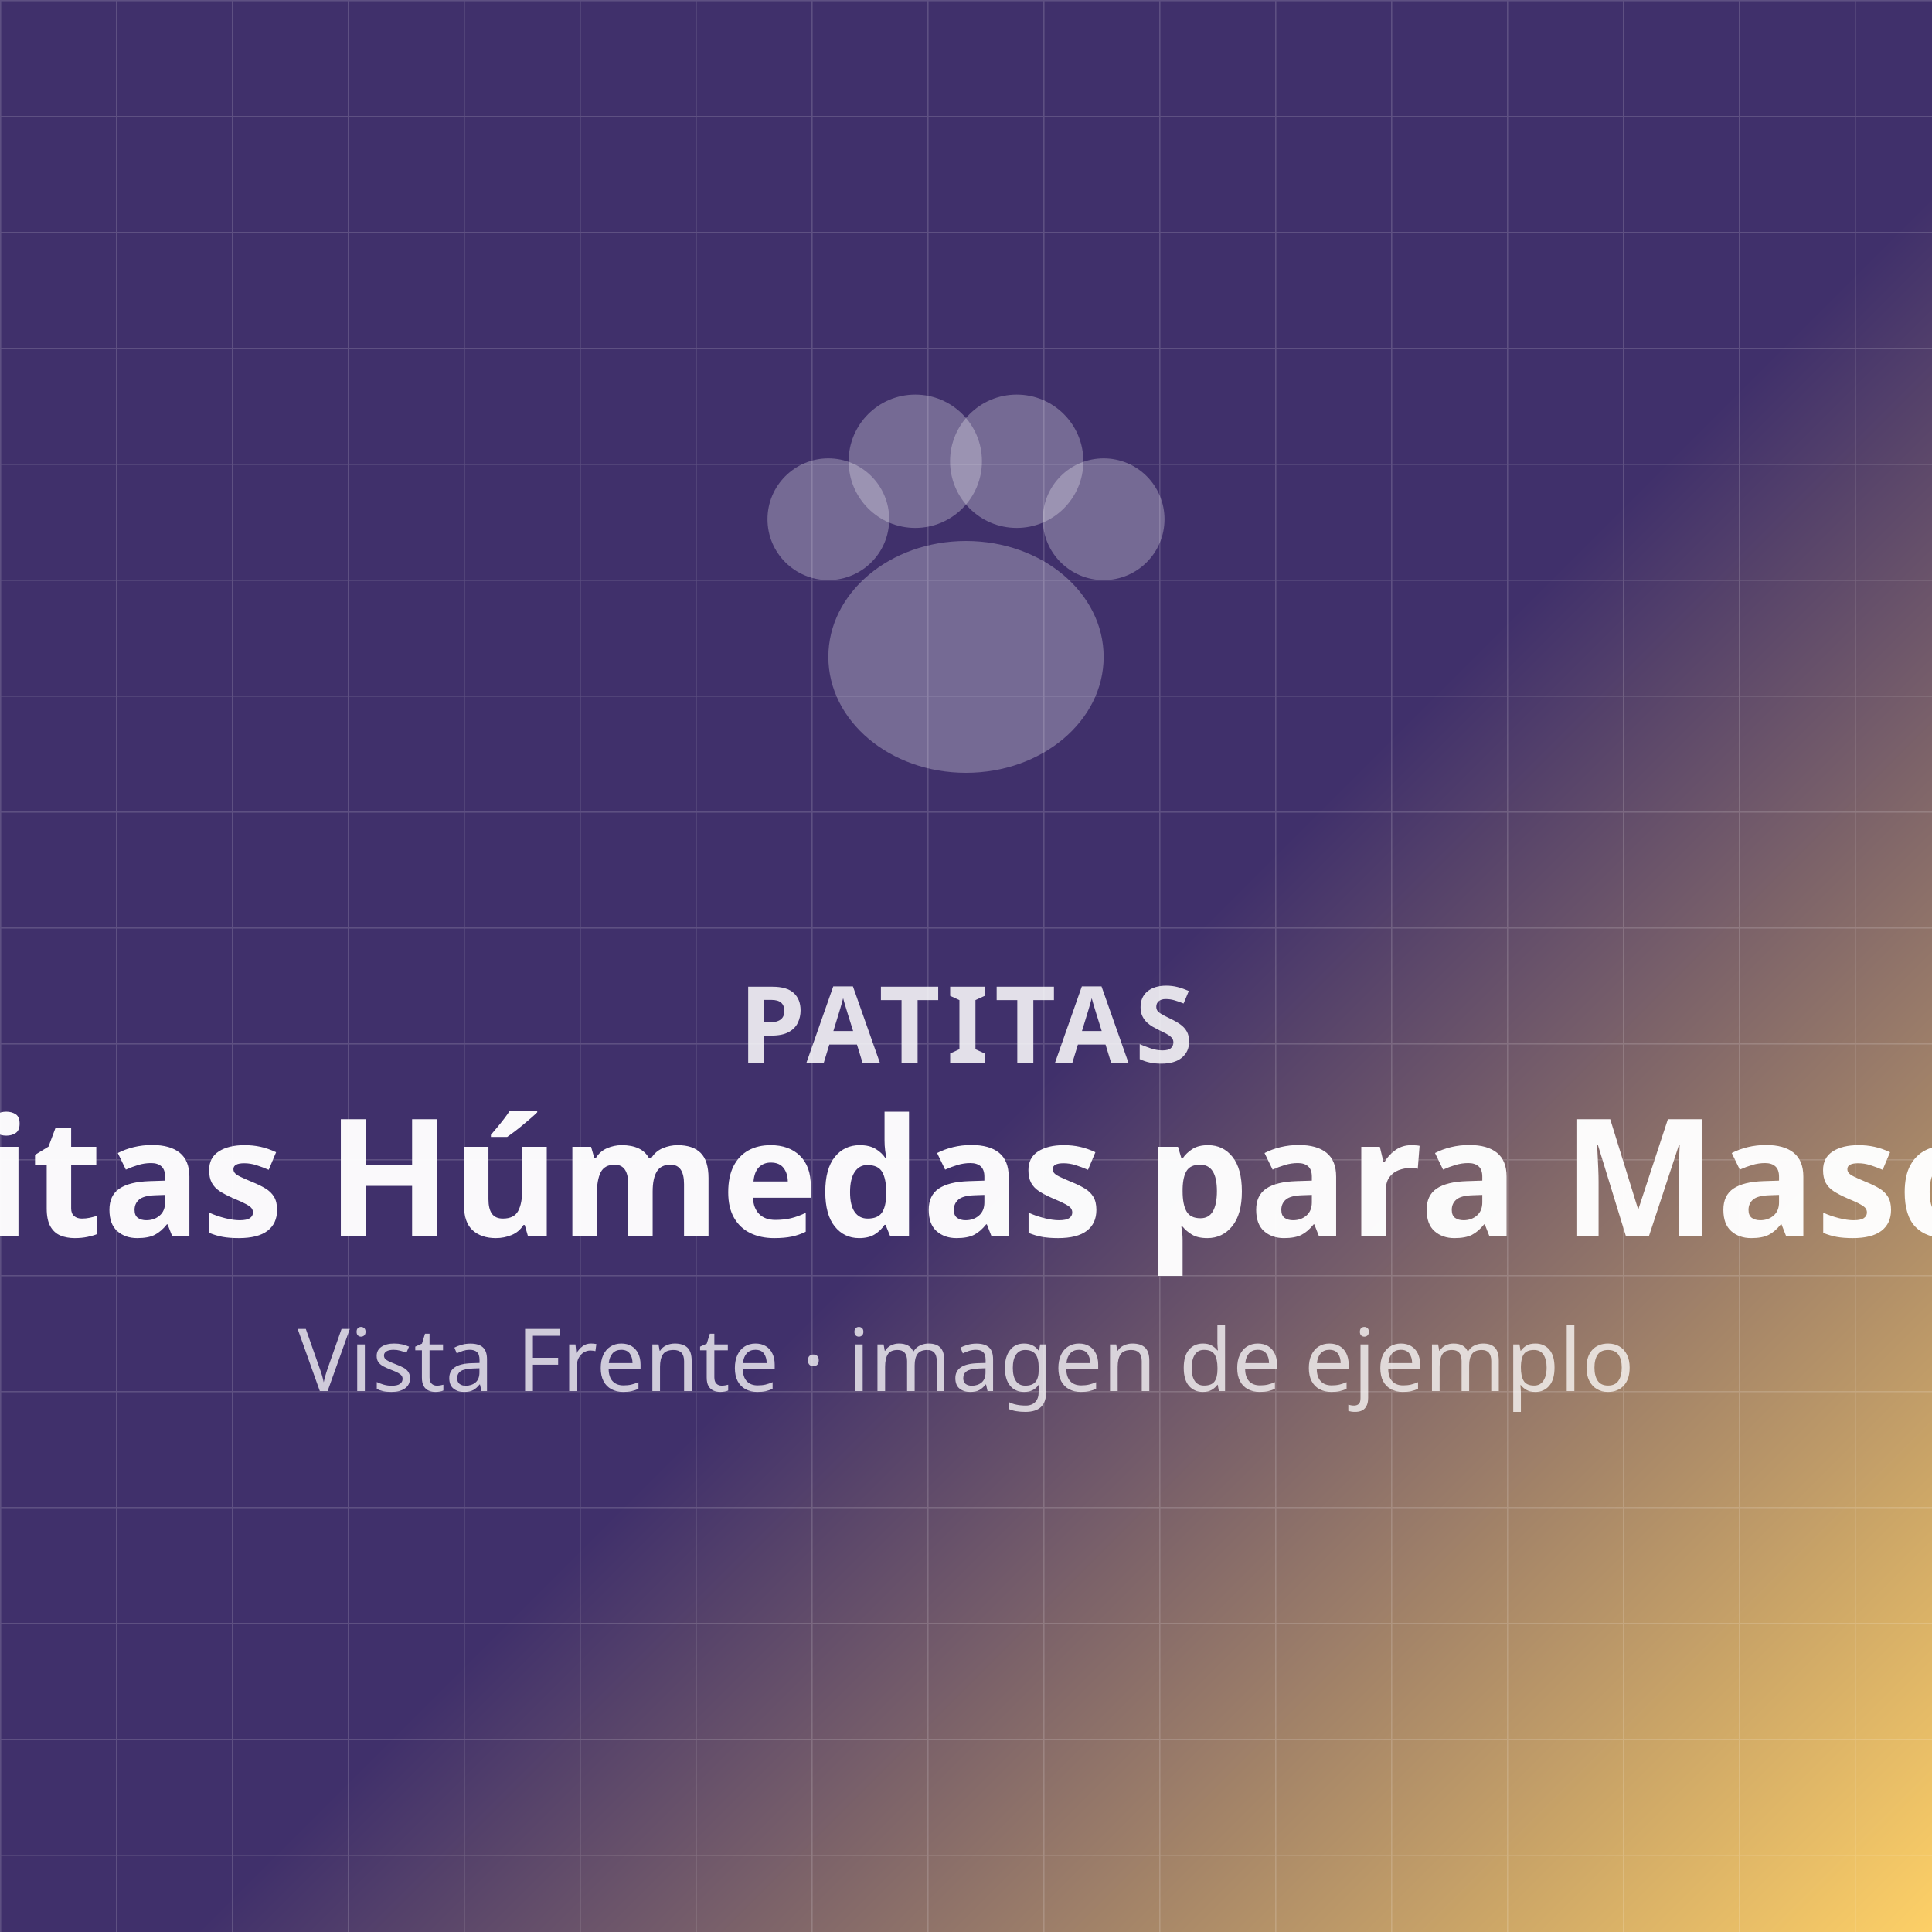
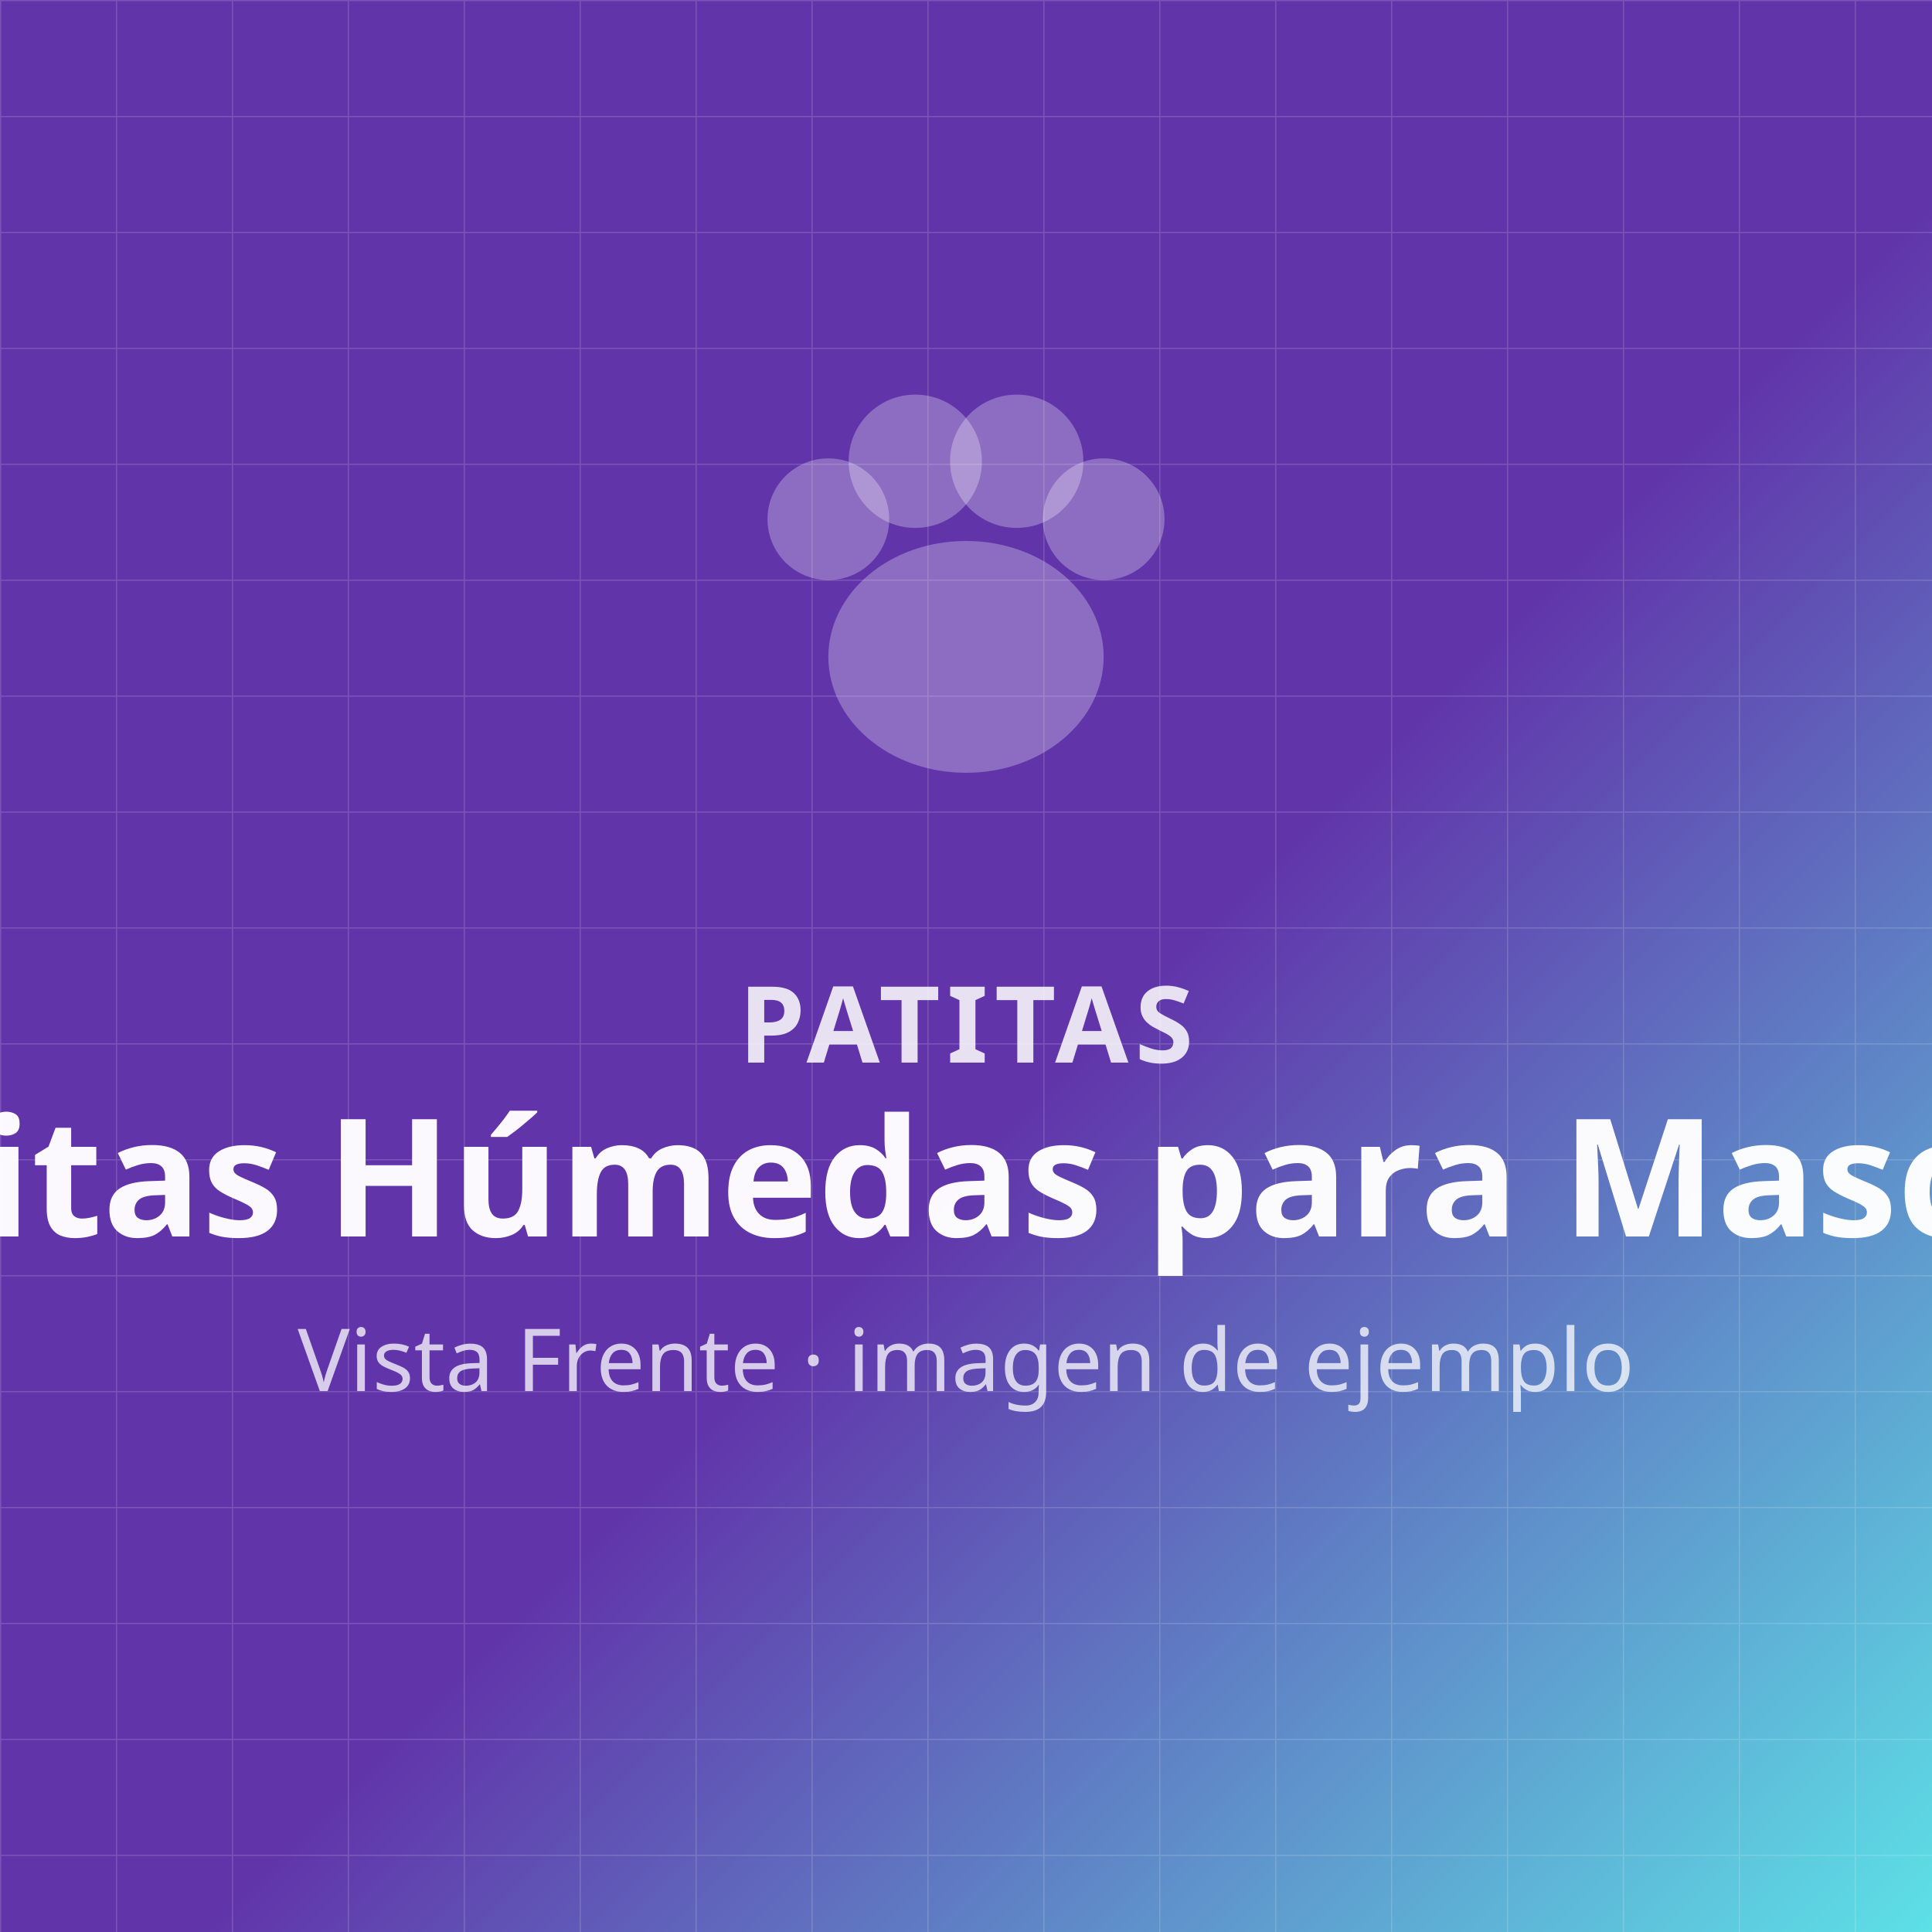
<svg xmlns="http://www.w3.org/2000/svg" width="1200" height="1200" viewBox="0 0 1200 1200" role="img" aria-label="Toallitas Húmedas para Mascotas">
  <defs>
    <linearGradient id="g" x1="0" y1="0" x2="1" y2="1">
-       <stop offset="0" stop-color="#40306B" />
-       <stop offset="0.55" stop-color="#40306B" />
-       <stop offset="1" stop-color="#FFD166" />
+       <stop offset="0" stop-color="#6134AA" />
+       <stop offset="0.55" stop-color="#6134AA" />
+       <stop offset="1" stop-color="#5DE2E7" />
    </linearGradient>
    <pattern id="grid" width="72" height="72" patternUnits="userSpaceOnUse">
      <path d="M 72 0 L 0 0 0 72" fill="none" stroke="rgba(255,255,255,0.16)" stroke-width="1.5" />
    </pattern>
  </defs>
  <rect width="1200" height="1200" fill="url(#g)" />
  <rect width="1200" height="1200" fill="url(#grid)" />
  <circle cx="514.5" cy="322.5" r="37.8" fill="rgba(255,255,255,0.28)" />
  <circle cx="568.5" cy="286.5" r="41.4" fill="rgba(255,255,255,0.28)" />
  <circle cx="631.5" cy="286.5" r="41.4" fill="rgba(255,255,255,0.28)" />
  <circle cx="685.5" cy="322.5" r="37.8" fill="rgba(255,255,255,0.28)" />
  <ellipse cx="600" cy="408" rx="85.5" ry="72" fill="rgba(255,255,255,0.28)" />
  <text x="600" y="660" text-anchor="middle" font-family="Fredoka, Nunito, system-ui, sans-serif" font-size="66" font-weight="700" letter-spacing="4" fill="rgba(255,255,255,0.85)">PATITAS</text>
  <text x="600" y="768" text-anchor="middle" font-family="Fredoka, Nunito, system-ui, sans-serif" font-size="102" font-weight="800" fill="rgba(255,255,255,0.97)">Toallitas Húmedas para Mascotas</text>
  <text x="600" y="864" text-anchor="middle" font-family="Fredoka, Nunito, system-ui, sans-serif" font-size="54" font-weight="500" fill="rgba(255,255,255,0.75)">Vista Frente · imagen de ejemplo</text>
</svg>
